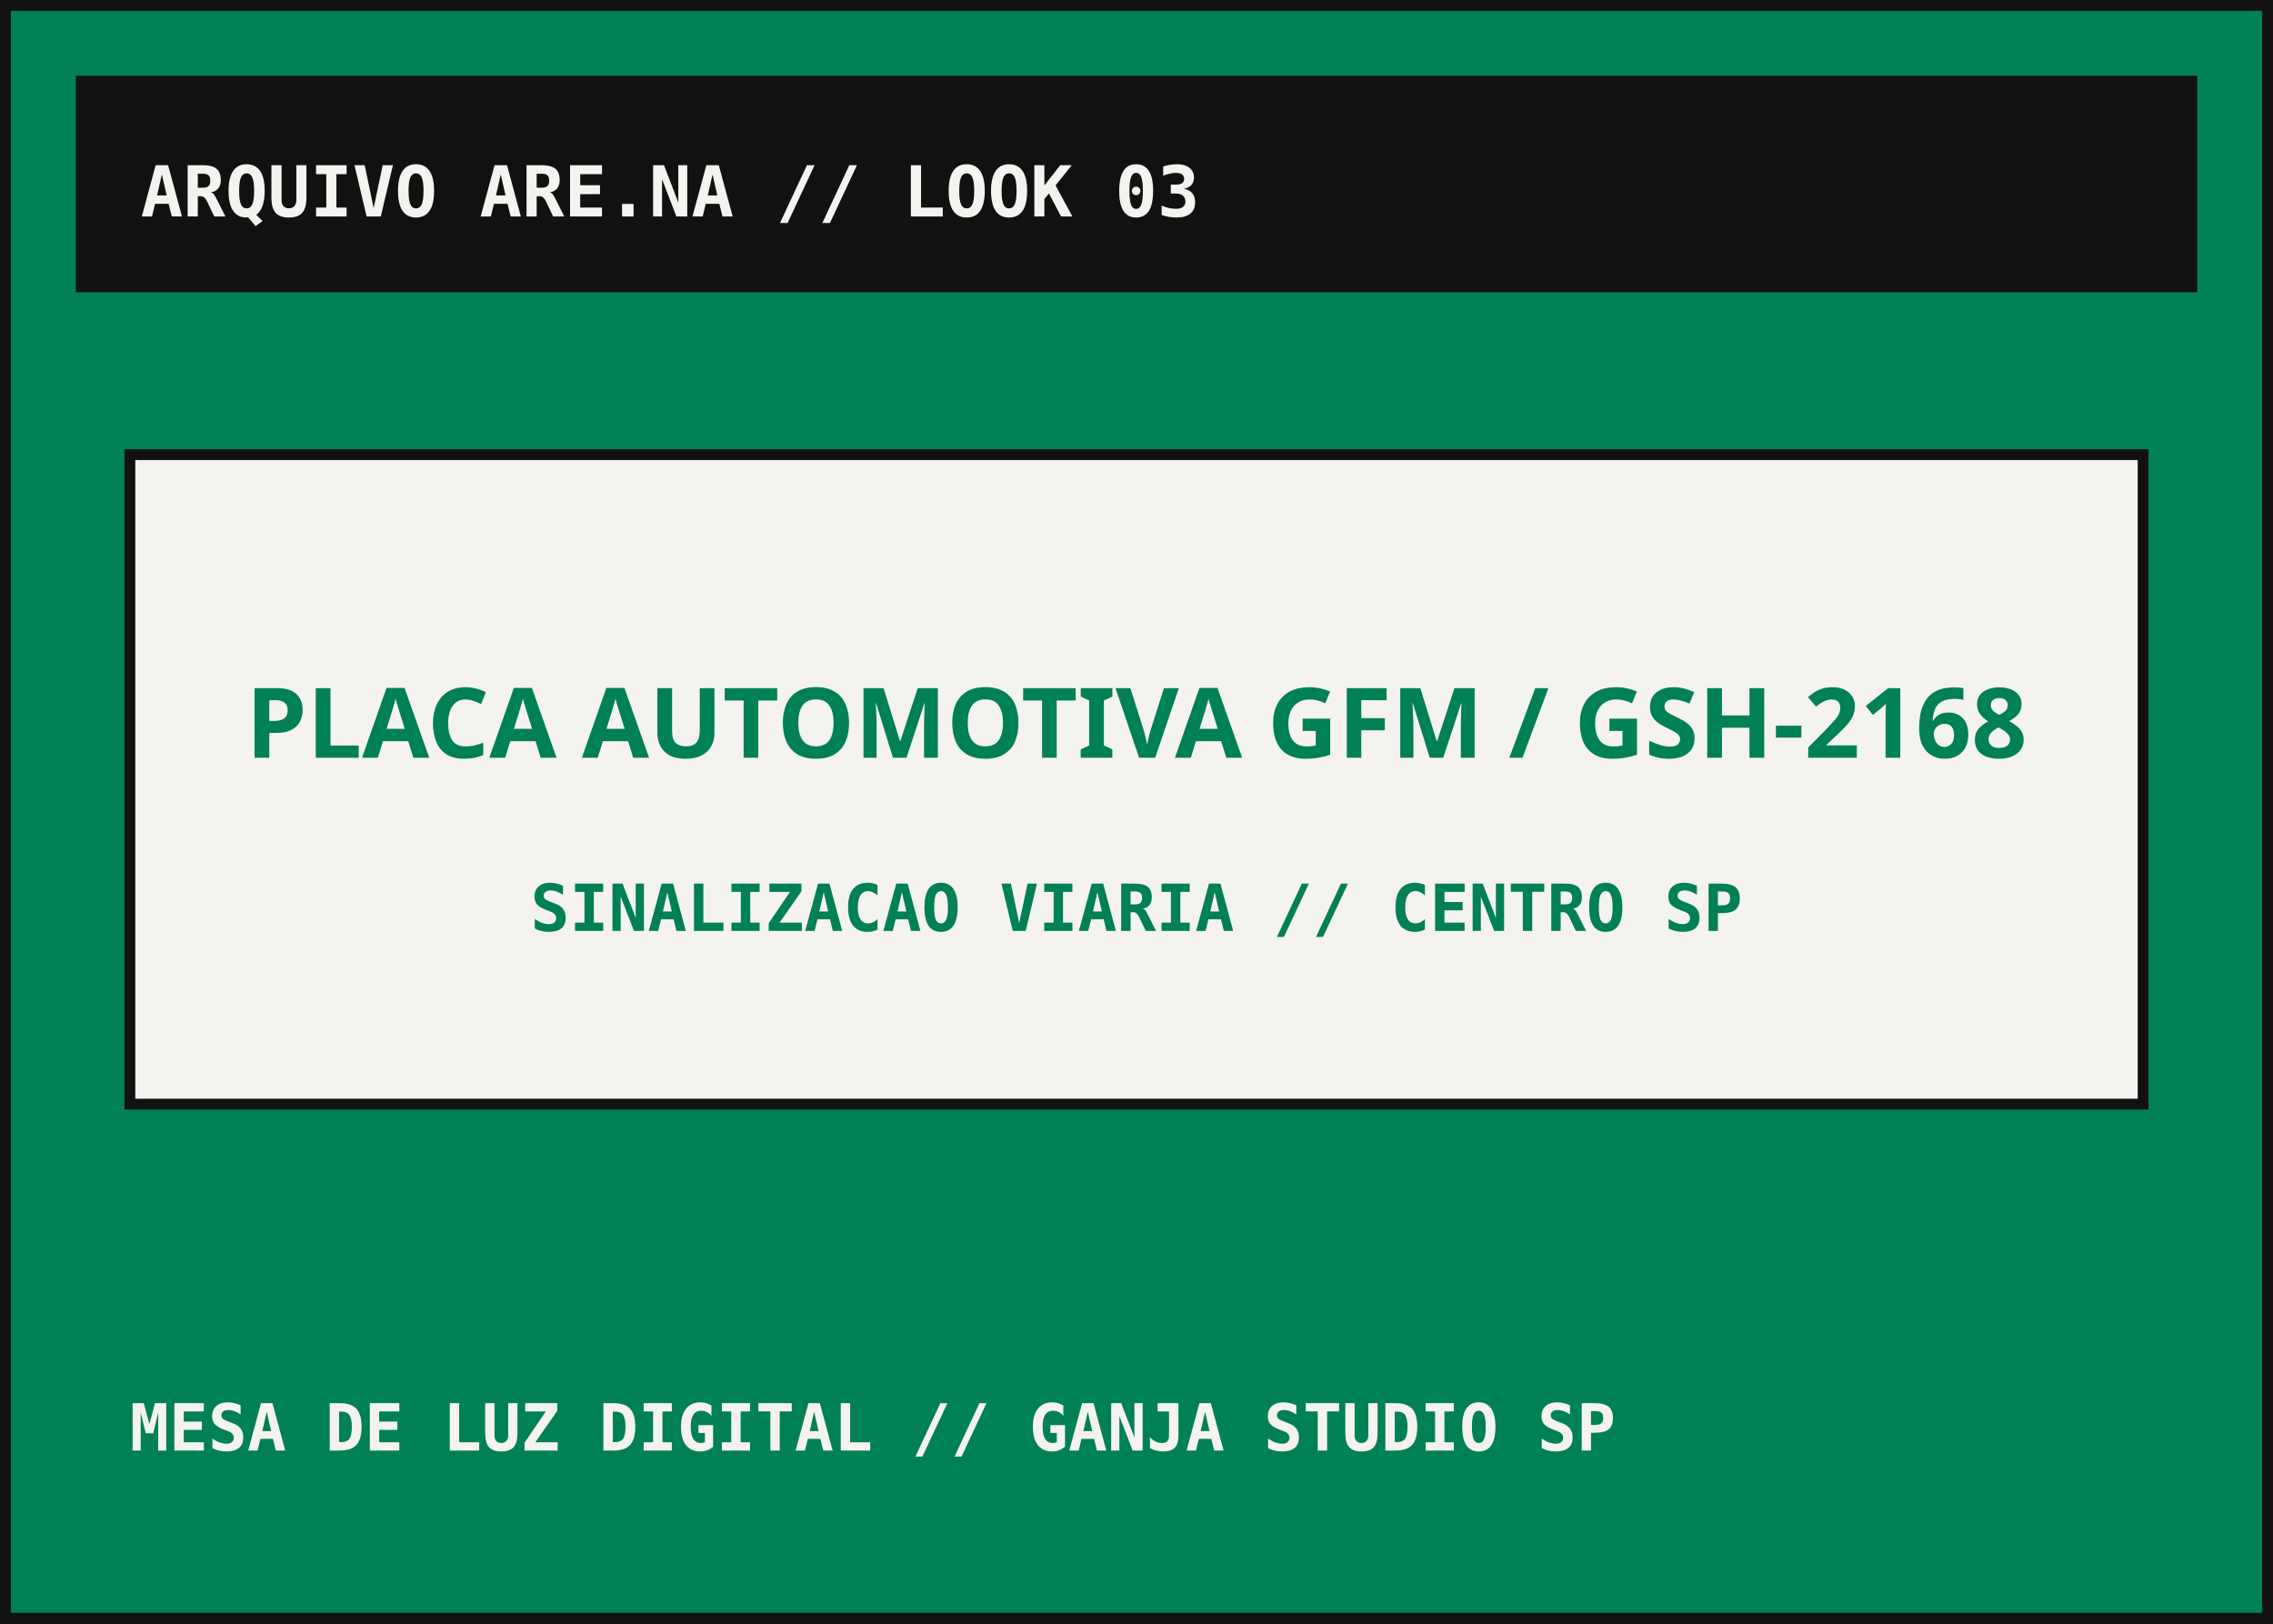
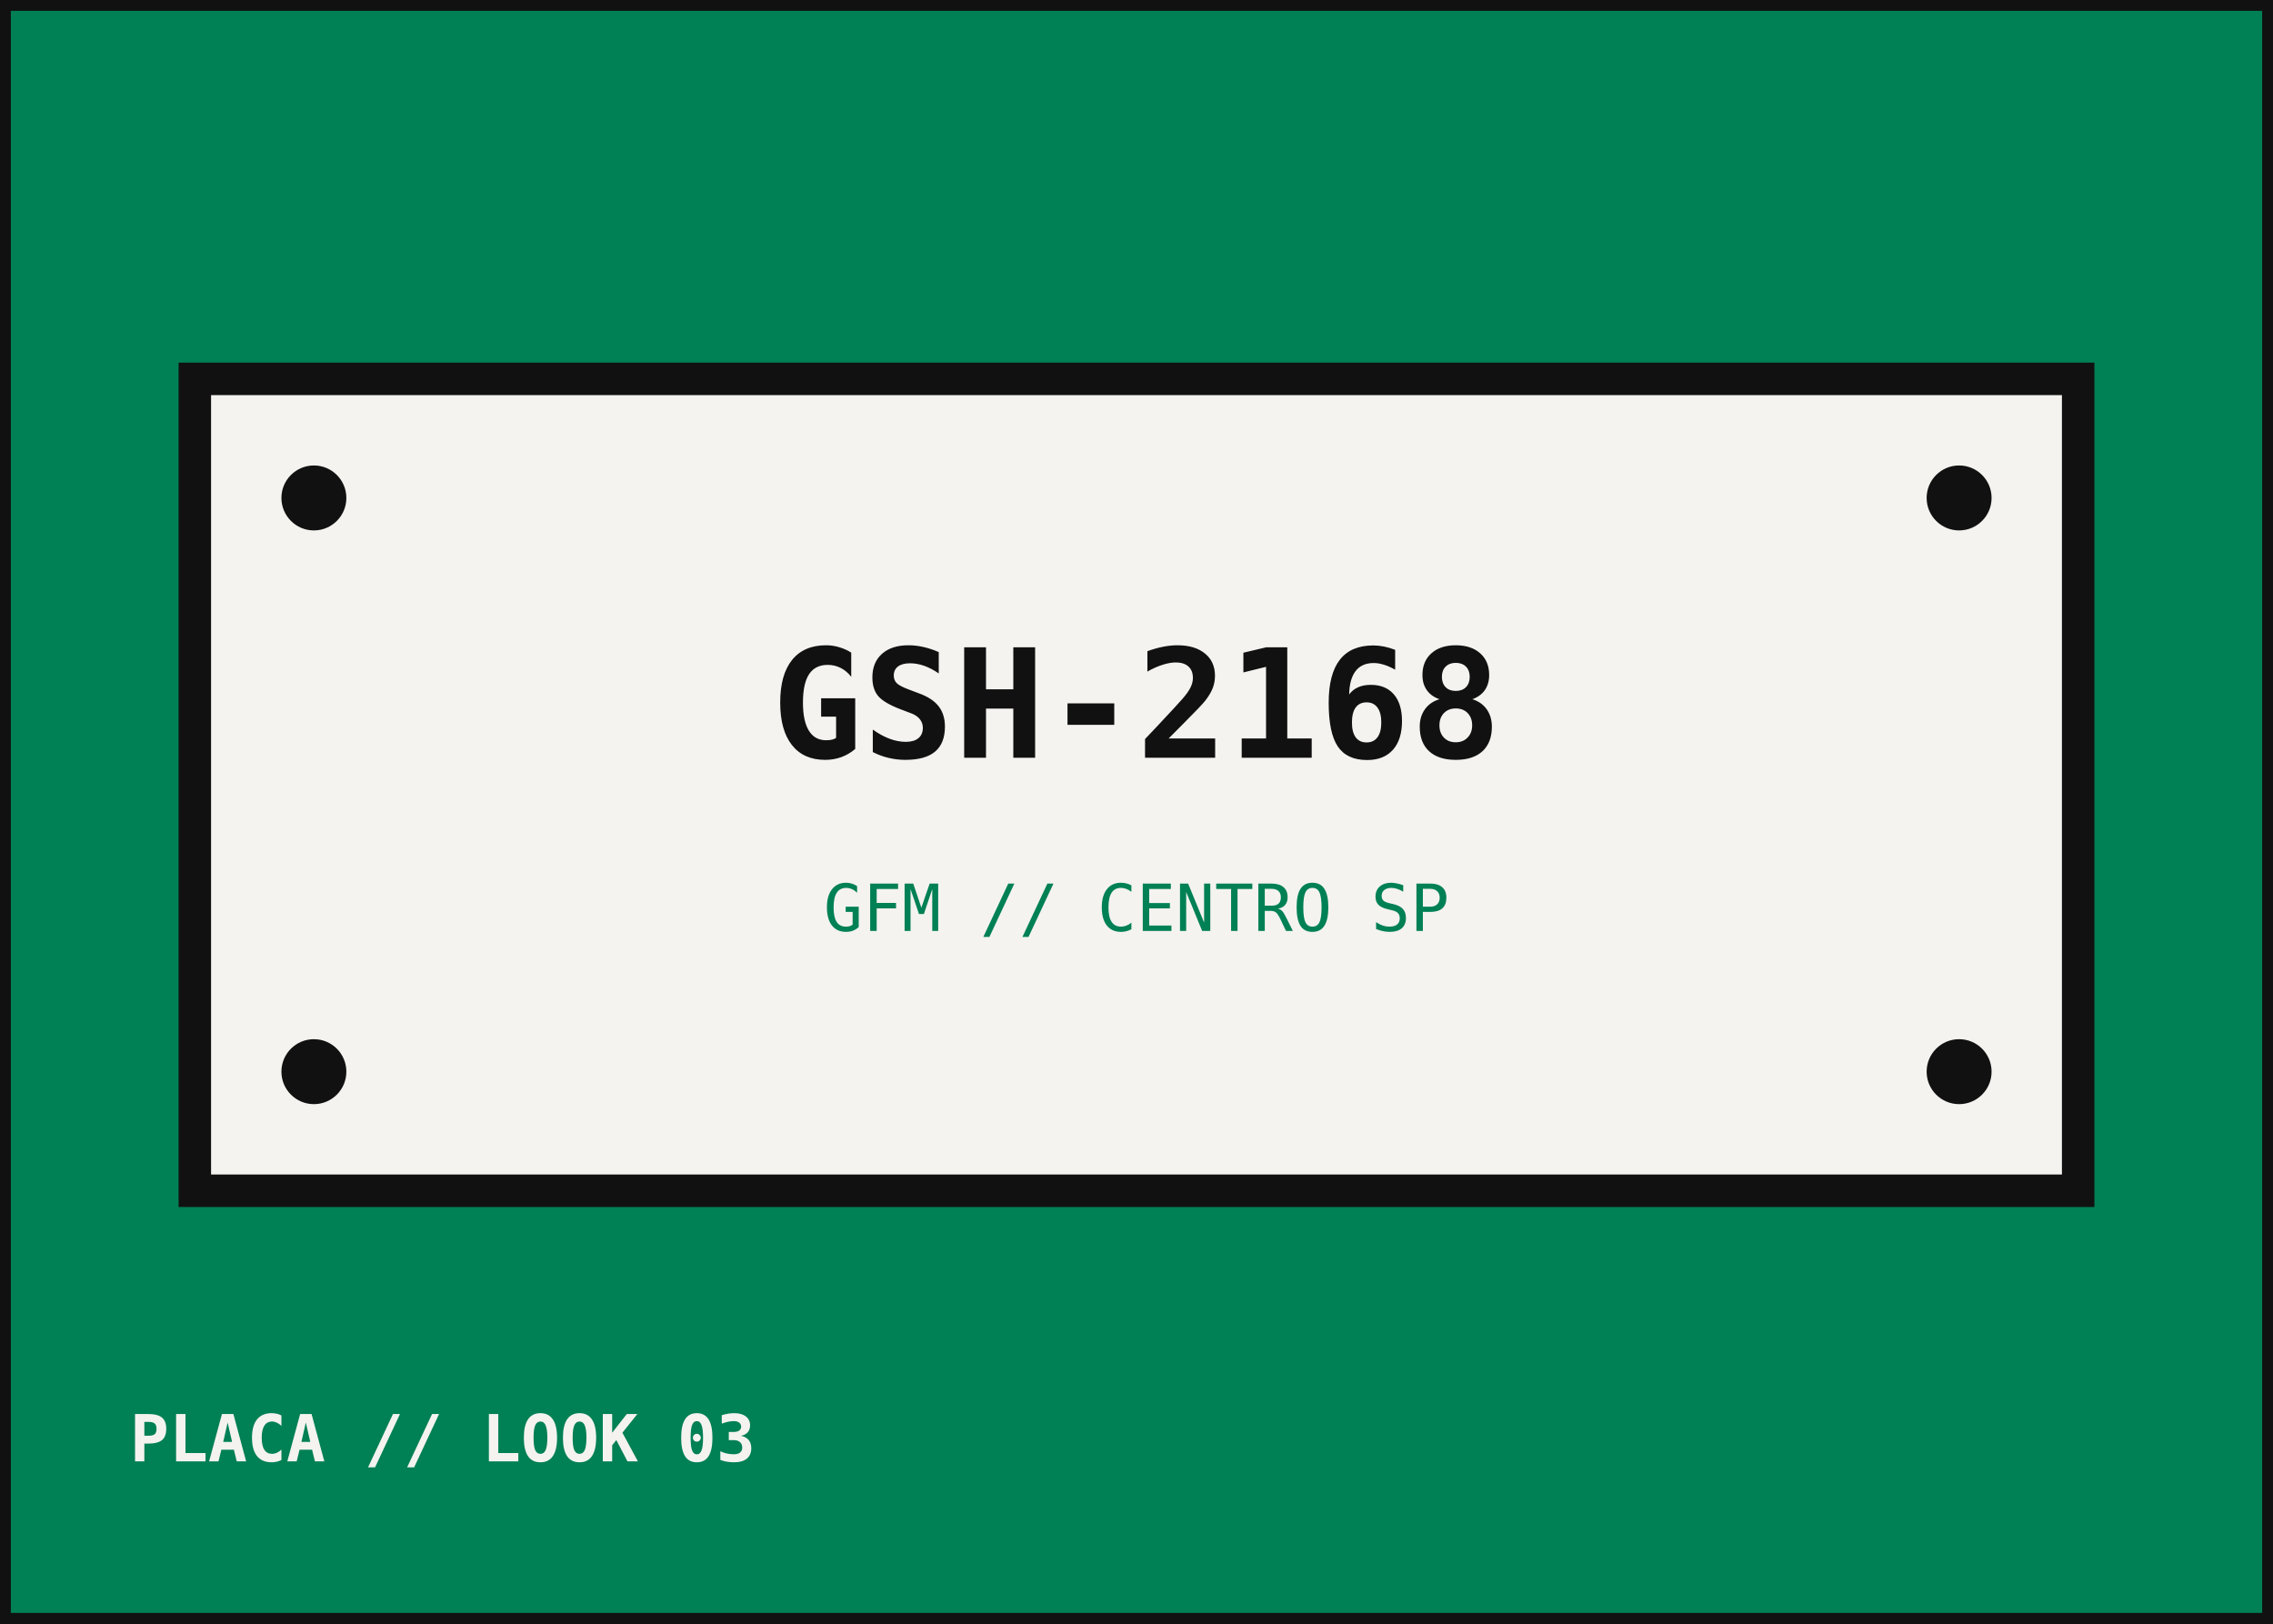
- <svg xmlns="http://www.w3.org/2000/svg" viewBox="0 0 420 300" aria-label="PLACA AUTOMOTIVA GFM / GSH-2168">
+ <svg xmlns="http://www.w3.org/2000/svg" viewBox="0 0 420 300" aria-label="moodboard-01">
  <rect width="420" height="300" fill="#008055" stroke="#111111" stroke-width="4" />
-   <rect x="14" y="14" width="392" height="40" fill="#111111" />
-   <text x="26" y="40" font-family="Space Mono, monospace" font-weight="700" font-size="13" fill="#F4F3EF">ARQUIVO ARE.NA // LOOK 03</text>
-   <rect x="24" y="84" width="372" height="120" fill="#F4F3EF" stroke="#111111" stroke-width="2" />
-   <text x="210" y="140" text-anchor="middle" font-family="Syne, sans-serif" font-weight="800" font-size="18" fill="#008055">PLACA AUTOMOTIVA GFM / GSH-2168</text>
-   <text x="210" y="172" text-anchor="middle" font-family="Space Mono, monospace" font-weight="700" font-size="12" fill="#008055">SINALIZACAO VIARIA // CENTRO SP</text>
-   <text x="24" y="268" font-family="Space Mono, monospace" font-weight="700" font-size="12" fill="#F4F3EF">MESA DE LUZ DIGITAL // GANJA STUDIO SP</text>
+   <rect x="36" y="70" width="348" height="150" fill="#F4F3EF" stroke="#111111" stroke-width="6" />
+   <circle cx="58" cy="92" r="6" fill="#111111" />
+   <circle cx="362" cy="92" r="6" fill="#111111" />
+   <circle cx="58" cy="198" r="6" fill="#111111" />
+   <circle cx="362" cy="198" r="6" fill="#111111" />
+   <text x="210" y="140" text-anchor="middle" font-family="Space Mono, monospace" font-size="28" font-weight="700" fill="#111111">GSH-2168</text>
+   <text x="210" y="172" text-anchor="middle" font-family="Space Mono, monospace" font-size="12" fill="#008055">GFM // CENTRO SP</text>
+   <text x="24" y="270" font-family="Space Mono, monospace" font-size="12" font-weight="700" fill="#F4F3EF">PLACA // LOOK 03</text>
</svg>
